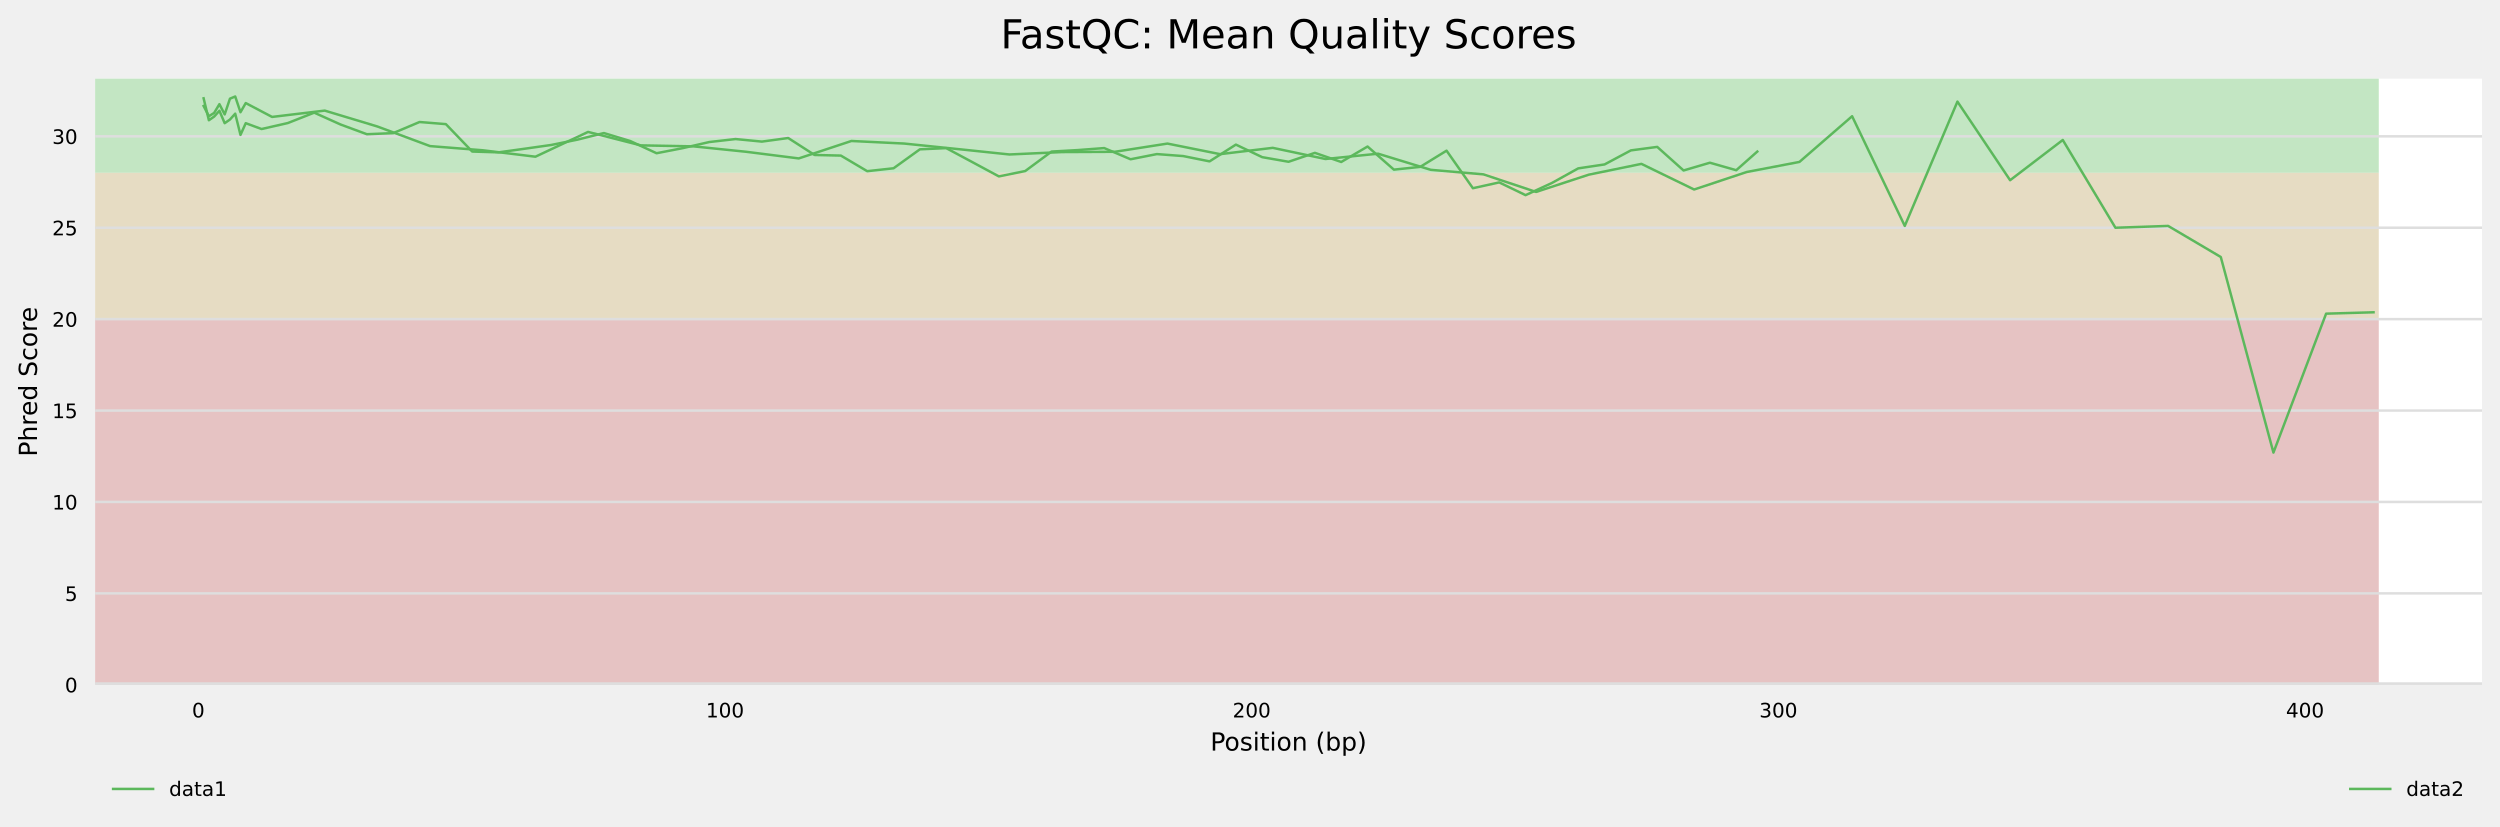
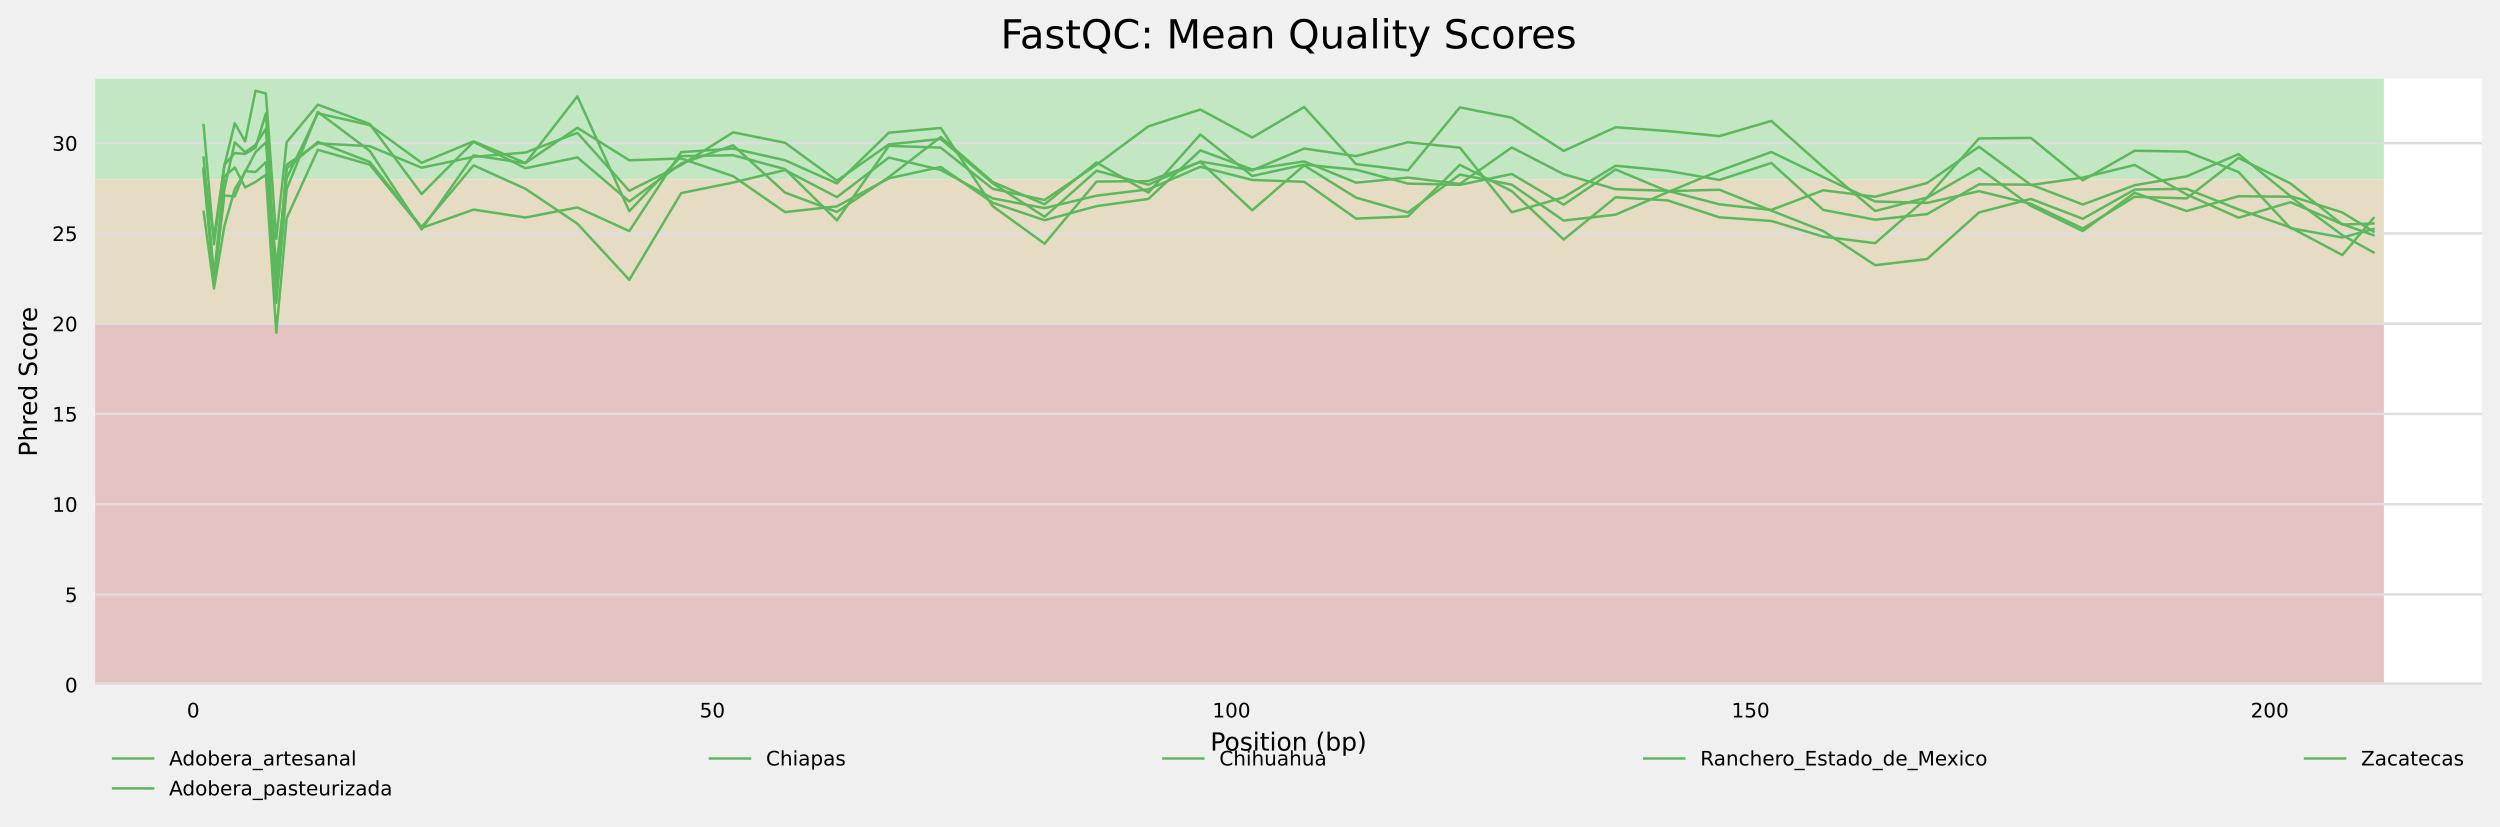
<svg xmlns="http://www.w3.org/2000/svg" xmlns:xlink="http://www.w3.org/1999/xlink" width="1000.318pt" height="330.542pt" viewBox="0 0 1000.318 330.542" version="1.1">
  <defs>
    <style type="text/css">*{stroke-linejoin: round; stroke-linecap: butt}</style>
  </defs>
  <g id="figure_1">
    <g id="axes_1">
      <g id="patch_1">
        <path d="M 38.058 273.99  L 993.118 273.99  L 993.118 31.483  L 38.058 31.483  z " style="fill: #ffffff" />
      </g>
      <g id="patch_2">
-         <path d="M 38.058 69.182  L 951.814 69.182  L 951.814 -457.467  L 38.058 -457.467  z " clip-path="url(#p96eb9f7298)" style="fill: #c3e6c3" />
+         <path d="M 38.058 71.72  L 953.861 71.72  L 953.861 -448.403  L 38.058 -448.403  z " clip-path="url(#pf3076f685b)" style="fill: #c3e6c3" />
      </g>
      <g id="patch_3">
-         <path d="M 38.058 127.699  L 951.814 127.699  L 951.814 69.182  L 38.058 69.182  z " clip-path="url(#p96eb9f7298)" style="fill: #e6dcc3" />
+         <path d="M 38.058 129.512  L 953.861 129.512  L 953.861 71.72  L 38.058 71.72  z " clip-path="url(#pf3076f685b)" style="fill: #e6dcc3" />
      </g>
      <g id="patch_4">
-         <path d="M 38.058 273.99  L 951.814 273.99  L 951.814 127.699  L 38.058 127.699  z " clip-path="url(#p96eb9f7298)" style="fill: #e6c3c3" />
+         <path d="M 38.058 273.99  L 953.861 273.99  L 953.861 129.512  L 38.058 129.512  z " clip-path="url(#pf3076f685b)" style="fill: #e6c3c3" />
      </g>
      <g id="matplotlib.axis_1">
        <g id="xtick_1">
          <g id="text_1">
-             <g transform="translate(76.81757 287.0688)scale(0.08 -0.08)">
+             <g transform="translate(74.7707 287.0688)scale(0.08 -0.08)">
              <defs>
                <path id="DejaVuSans-30" d="M 2034 4250  Q 1547 4250 1301 3770  Q 1056 3291 1056 2328  Q 1056 1369 1301 889  Q 1547 409 2034 409  Q 2525 409 2770 889  Q 3016 1369 3016 2328  Q 3016 3291 2770 3770  Q 2525 4250 2034 4250  z M 2034 4750  Q 2819 4750 3233 4129  Q 3647 3509 3647 2328  Q 3647 1150 3233 529  Q 2819 -91 2034 -91  Q 1250 -91 836 529  Q 422 1150 422 2328  Q 422 3509 836 4129  Q 1250 4750 2034 4750  z " transform="scale(0.015625)" />
              </defs>
              <use xlink:href="#DejaVuSans-30" />
            </g>
          </g>
        </g>
        <g id="xtick_2">
          <g id="text_2">
-             <g transform="translate(282.4646 287.0688)scale(0.08 -0.08)">
+             <g transform="translate(279.9378 287.0688)scale(0.08 -0.08)">
+               <defs>
+                 <path id="DejaVuSans-35" d="M 691 4666  L 3169 4666  L 3169 4134  L 1269 4134  L 1269 2991  Q 1406 3038 1543 3061  Q 1681 3084 1819 3084  Q 2600 3084 3056 2656  Q 3513 2228 3513 1497  Q 3513 744 3044 326  Q 2575 -91 1722 -91  Q 1428 -91 1123 -41  Q 819 9 494 109  L 494 744  Q 775 591 1075 516  Q 1375 441 1709 441  Q 2250 441 2565 725  Q 2881 1009 2881 1497  Q 2881 1984 2565 2268  Q 2250 2553 1709 2553  Q 1456 2553 1204 2497  Q 953 2441 691 2322  L 691 4666  z " transform="scale(0.015625)" />
+               </defs>
+               <use xlink:href="#DejaVuSans-35" />
+               <use xlink:href="#DejaVuSans-30" x="63.623" />
+             </g>
+           </g>
+         </g>
+         <g id="xtick_3">
+           <g id="text_3">
+             <g transform="translate(485.1048 287.0688)scale(0.08 -0.08)">
              <defs>
                <path id="DejaVuSans-31" d="M 794 531  L 1825 531  L 1825 4091  L 703 3866  L 703 4441  L 1819 4666  L 2450 4666  L 2450 531  L 3481 531  L 3481 0  L 794 0  L 794 531  z " transform="scale(0.015625)" />
              </defs>
              <use xlink:href="#DejaVuSans-31" />
              <use xlink:href="#DejaVuSans-30" x="63.623" />
              <use xlink:href="#DejaVuSans-30" x="127.246" />
            </g>
          </g>
        </g>
-         <g id="xtick_3">
-           <g id="text_3">
-             <g transform="translate(493.2015 287.0688)scale(0.08 -0.08)">
+         <g id="xtick_4">
+           <g id="text_4">
+             <g transform="translate(692.8168 287.0688)scale(0.08 -0.08)">
+               <use xlink:href="#DejaVuSans-31" />
+               <use xlink:href="#DejaVuSans-35" x="63.623" />
+               <use xlink:href="#DejaVuSans-30" x="127.246" />
+             </g>
+           </g>
+         </g>
+         <g id="xtick_5">
+           <g id="text_5">
+             <g transform="translate(900.5289 287.0688)scale(0.08 -0.08)">
              <defs>
                <path id="DejaVuSans-32" d="M 1228 531  L 3431 531  L 3431 0  L 469 0  L 469 531  Q 828 903 1448 1529  Q 2069 2156 2228 2338  Q 2531 2678 2651 2914  Q 2772 3150 2772 3378  Q 2772 3750 2511 3984  Q 2250 4219 1831 4219  Q 1534 4219 1204 4116  Q 875 4013 500 3803  L 500 4441  Q 881 4594 1212 4672  Q 1544 4750 1819 4750  Q 2544 4750 2975 4387  Q 3406 4025 3406 3419  Q 3406 3131 3298 2873  Q 3191 2616 2906 2266  Q 2828 2175 2409 1742  Q 1991 1309 1228 531  z " transform="scale(0.015625)" />
              </defs>
              <use xlink:href="#DejaVuSans-32" />
-               <use xlink:href="#DejaVuSans-30" x="63.623" />
-               <use xlink:href="#DejaVuSans-30" x="127.246" />
-             </g>
-           </g>
-         </g>
-         <g id="xtick_4">
-           <g id="text_4">
-             <g transform="translate(703.9385 287.0688)scale(0.08 -0.08)">
-               <defs>
-                 <path id="DejaVuSans-33" d="M 2597 2516  Q 3050 2419 3304 2112  Q 3559 1806 3559 1356  Q 3559 666 3084 287  Q 2609 -91 1734 -91  Q 1441 -91 1130 -33  Q 819 25 488 141  L 488 750  Q 750 597 1062 519  Q 1375 441 1716 441  Q 2309 441 2620 675  Q 2931 909 2931 1356  Q 2931 1769 2642 2001  Q 2353 2234 1838 2234  L 1294 2234  L 1294 2753  L 1863 2753  Q 2328 2753 2575 2939  Q 2822 3125 2822 3475  Q 2822 3834 2567 4026  Q 2313 4219 1838 4219  Q 1578 4219 1281 4162  Q 984 4106 628 3988  L 628 4550  Q 988 4650 1302 4700  Q 1616 4750 1894 4750  Q 2613 4750 3031 4423  Q 3450 4097 3450 3541  Q 3450 3153 3228 2886  Q 3006 2619 2597 2516  z " transform="scale(0.015625)" />
-               </defs>
-               <use xlink:href="#DejaVuSans-33" />
-               <use xlink:href="#DejaVuSans-30" x="63.623" />
-               <use xlink:href="#DejaVuSans-30" x="127.246" />
-             </g>
-           </g>
-         </g>
-         <g id="xtick_5">
-           <g id="text_5">
-             <g transform="translate(914.6755 287.0688)scale(0.08 -0.08)">
-               <defs>
-                 <path id="DejaVuSans-34" d="M 2419 4116  L 825 1625  L 2419 1625  L 2419 4116  z M 2253 4666  L 3047 4666  L 3047 1625  L 3713 1625  L 3713 1100  L 3047 1100  L 3047 0  L 2419 0  L 2419 1100  L 313 1100  L 313 1709  L 2253 4666  z " transform="scale(0.015625)" />
-               </defs>
-               <use xlink:href="#DejaVuSans-34" />
              <use xlink:href="#DejaVuSans-30" x="63.623" />
              <use xlink:href="#DejaVuSans-30" x="127.246" />
            </g>
          </g>
        </g>
        <g id="text_6">
          <g transform="translate(484.285 300.331)scale(0.1 -0.1)">
            <defs>
              <path id="DejaVuSans-50" d="M 1259 4147  L 1259 2394  L 2053 2394  Q 2494 2394 2734 2622  Q 2975 2850 2975 3272  Q 2975 3691 2734 3919  Q 2494 4147 2053 4147  L 1259 4147  z M 628 4666  L 2053 4666  Q 2838 4666 3239 4311  Q 3641 3956 3641 3272  Q 3641 2581 3239 2228  Q 2838 1875 2053 1875  L 1259 1875  L 1259 0  L 628 0  L 628 4666  z " transform="scale(0.015625)" />
              <path id="DejaVuSans-6f" d="M 1959 3097  Q 1497 3097 1228 2736  Q 959 2375 959 1747  Q 959 1119 1226 758  Q 1494 397 1959 397  Q 2419 397 2687 759  Q 2956 1122 2956 1747  Q 2956 2369 2687 2733  Q 2419 3097 1959 3097  z M 1959 3584  Q 2709 3584 3137 3096  Q 3566 2609 3566 1747  Q 3566 888 3137 398  Q 2709 -91 1959 -91  Q 1206 -91 779 398  Q 353 888 353 1747  Q 353 2609 779 3096  Q 1206 3584 1959 3584  z " transform="scale(0.015625)" />
              <path id="DejaVuSans-73" d="M 2834 3397  L 2834 2853  Q 2591 2978 2328 3040  Q 2066 3103 1784 3103  Q 1356 3103 1142 2972  Q 928 2841 928 2578  Q 928 2378 1081 2264  Q 1234 2150 1697 2047  L 1894 2003  Q 2506 1872 2764 1633  Q 3022 1394 3022 966  Q 3022 478 2636 193  Q 2250 -91 1575 -91  Q 1294 -91 989 -36  Q 684 19 347 128  L 347 722  Q 666 556 975 473  Q 1284 391 1588 391  Q 1994 391 2212 530  Q 2431 669 2431 922  Q 2431 1156 2273 1281  Q 2116 1406 1581 1522  L 1381 1569  Q 847 1681 609 1914  Q 372 2147 372 2553  Q 372 3047 722 3315  Q 1072 3584 1716 3584  Q 2034 3584 2315 3537  Q 2597 3491 2834 3397  z " transform="scale(0.015625)" />
              <path id="DejaVuSans-69" d="M 603 3500  L 1178 3500  L 1178 0  L 603 0  L 603 3500  z M 603 4863  L 1178 4863  L 1178 4134  L 603 4134  L 603 4863  z " transform="scale(0.015625)" />
              <path id="DejaVuSans-74" d="M 1172 4494  L 1172 3500  L 2356 3500  L 2356 3053  L 1172 3053  L 1172 1153  Q 1172 725 1289 603  Q 1406 481 1766 481  L 2356 481  L 2356 0  L 1766 0  Q 1100 0 847 248  Q 594 497 594 1153  L 594 3053  L 172 3053  L 172 3500  L 594 3500  L 594 4494  L 1172 4494  z " transform="scale(0.015625)" />
              <path id="DejaVuSans-6e" d="M 3513 2113  L 3513 0  L 2938 0  L 2938 2094  Q 2938 2591 2744 2837  Q 2550 3084 2163 3084  Q 1697 3084 1428 2787  Q 1159 2491 1159 1978  L 1159 0  L 581 0  L 581 3500  L 1159 3500  L 1159 2956  Q 1366 3272 1645 3428  Q 1925 3584 2291 3584  Q 2894 3584 3203 3211  Q 3513 2838 3513 2113  z " transform="scale(0.015625)" />
              <path id="DejaVuSans-20" transform="scale(0.015625)" />
              <path id="DejaVuSans-28" d="M 1984 4856  Q 1566 4138 1362 3434  Q 1159 2731 1159 2009  Q 1159 1288 1364 580  Q 1569 -128 1984 -844  L 1484 -844  Q 1016 -109 783 600  Q 550 1309 550 2009  Q 550 2706 781 3412  Q 1013 4119 1484 4856  L 1984 4856  z " transform="scale(0.015625)" />
              <path id="DejaVuSans-62" d="M 3116 1747  Q 3116 2381 2855 2742  Q 2594 3103 2138 3103  Q 1681 3103 1420 2742  Q 1159 2381 1159 1747  Q 1159 1113 1420 752  Q 1681 391 2138 391  Q 2594 391 2855 752  Q 3116 1113 3116 1747  z M 1159 2969  Q 1341 3281 1617 3432  Q 1894 3584 2278 3584  Q 2916 3584 3314 3078  Q 3713 2572 3713 1747  Q 3713 922 3314 415  Q 2916 -91 2278 -91  Q 1894 -91 1617 61  Q 1341 213 1159 525  L 1159 0  L 581 0  L 581 4863  L 1159 4863  L 1159 2969  z " transform="scale(0.015625)" />
              <path id="DejaVuSans-70" d="M 1159 525  L 1159 -1331  L 581 -1331  L 581 3500  L 1159 3500  L 1159 2969  Q 1341 3281 1617 3432  Q 1894 3584 2278 3584  Q 2916 3584 3314 3078  Q 3713 2572 3713 1747  Q 3713 922 3314 415  Q 2916 -91 2278 -91  Q 1894 -91 1617 61  Q 1341 213 1159 525  z M 3116 1747  Q 3116 2381 2855 2742  Q 2594 3103 2138 3103  Q 1681 3103 1420 2742  Q 1159 2381 1159 1747  Q 1159 1113 1420 752  Q 1681 391 2138 391  Q 2594 391 2855 752  Q 3116 1113 3116 1747  z " transform="scale(0.015625)" />
              <path id="DejaVuSans-29" d="M 513 4856  L 1013 4856  Q 1481 4119 1714 3412  Q 1947 2706 1947 2009  Q 1947 1309 1714 600  Q 1481 -109 1013 -844  L 513 -844  Q 928 -128 1133 580  Q 1338 1288 1338 2009  Q 1338 2731 1133 3434  Q 928 4138 513 4856  z " transform="scale(0.015625)" />
            </defs>
            <use xlink:href="#DejaVuSans-50" />
            <use xlink:href="#DejaVuSans-6f" x="56.678" />
            <use xlink:href="#DejaVuSans-73" x="117.859" />
            <use xlink:href="#DejaVuSans-69" x="169.959" />
            <use xlink:href="#DejaVuSans-74" x="197.742" />
            <use xlink:href="#DejaVuSans-69" x="236.951" />
            <use xlink:href="#DejaVuSans-6f" x="264.734" />
            <use xlink:href="#DejaVuSans-6e" x="325.916" />
            <use xlink:href="#DejaVuSans-20" x="389.295" />
            <use xlink:href="#DejaVuSans-28" x="421.082" />
            <use xlink:href="#DejaVuSans-62" x="460.096" />
            <use xlink:href="#DejaVuSans-70" x="523.572" />
            <use xlink:href="#DejaVuSans-29" x="587.049" />
          </g>
        </g>
      </g>
      <g id="matplotlib.axis_2">
        <g id="ytick_1">
          <g id="line2d_1">
-             <path d="M 38.058 273.99  L 993.118 273.99  " clip-path="url(#p96eb9f7298)" style="fill: none; stroke: #dedede; stroke-linecap: square" />
+             <path d="M 38.058 273.99  L 993.118 273.99  " clip-path="url(#pf3076f685b)" style="fill: none; stroke: #dedede; stroke-linecap: square" />
          </g>
          <g id="text_7">
            <g transform="translate(25.96813 277.0294)scale(0.08 -0.08)">
              <use xlink:href="#DejaVuSans-30" />
            </g>
          </g>
        </g>
        <g id="ytick_2">
          <g id="line2d_2">
-             <path d="M 38.058 237.417  L 993.118 237.417  " clip-path="url(#p96eb9f7298)" style="fill: none; stroke: #dedede; stroke-linecap: square" />
+             <path d="M 38.058 237.87  L 993.118 237.87  " clip-path="url(#pf3076f685b)" style="fill: none; stroke: #dedede; stroke-linecap: square" />
          </g>
          <g id="text_8">
-             <g transform="translate(25.96813 240.4566)scale(0.08 -0.08)">
-               <defs>
-                 <path id="DejaVuSans-35" d="M 691 4666  L 3169 4666  L 3169 4134  L 1269 4134  L 1269 2991  Q 1406 3038 1543 3061  Q 1681 3084 1819 3084  Q 2600 3084 3056 2656  Q 3513 2228 3513 1497  Q 3513 744 3044 326  Q 2575 -91 1722 -91  Q 1428 -91 1123 -41  Q 819 9 494 109  L 494 744  Q 775 591 1075 516  Q 1375 441 1709 441  Q 2250 441 2565 725  Q 2881 1009 2881 1497  Q 2881 1984 2565 2268  Q 2250 2553 1709 2553  Q 1456 2553 1204 2497  Q 953 2441 691 2322  L 691 4666  z " transform="scale(0.015625)" />
-               </defs>
+             <g transform="translate(25.96813 240.9098)scale(0.08 -0.08)">
              <use xlink:href="#DejaVuSans-35" />
            </g>
          </g>
        </g>
        <g id="ytick_3">
          <g id="line2d_3">
-             <path d="M 38.058 200.844  L 993.118 200.844  " clip-path="url(#p96eb9f7298)" style="fill: none; stroke: #dedede; stroke-linecap: square" />
+             <path d="M 38.058 201.751  L 993.118 201.751  " clip-path="url(#pf3076f685b)" style="fill: none; stroke: #dedede; stroke-linecap: square" />
          </g>
          <g id="text_9">
-             <g transform="translate(20.87813 203.8838)scale(0.08 -0.08)">
+             <g transform="translate(20.87813 204.7902)scale(0.08 -0.08)">
              <use xlink:href="#DejaVuSans-31" />
              <use xlink:href="#DejaVuSans-30" x="63.623" />
            </g>
          </g>
        </g>
        <g id="ytick_4">
          <g id="line2d_4">
-             <path d="M 38.058 164.272  L 993.118 164.272  " clip-path="url(#p96eb9f7298)" style="fill: none; stroke: #dedede; stroke-linecap: square" />
+             <path d="M 38.058 165.631  L 993.118 165.631  " clip-path="url(#pf3076f685b)" style="fill: none; stroke: #dedede; stroke-linecap: square" />
          </g>
          <g id="text_10">
-             <g transform="translate(20.87813 167.3109)scale(0.08 -0.08)">
+             <g transform="translate(20.87813 168.6705)scale(0.08 -0.08)">
              <use xlink:href="#DejaVuSans-31" />
              <use xlink:href="#DejaVuSans-35" x="63.623" />
            </g>
          </g>
        </g>
        <g id="ytick_5">
          <g id="line2d_5">
-             <path d="M 38.058 127.699  L 993.118 127.699  " clip-path="url(#p96eb9f7298)" style="fill: none; stroke: #dedede; stroke-linecap: square" />
+             <path d="M 38.058 129.512  L 993.118 129.512  " clip-path="url(#pf3076f685b)" style="fill: none; stroke: #dedede; stroke-linecap: square" />
          </g>
          <g id="text_11">
-             <g transform="translate(20.87813 130.7381)scale(0.08 -0.08)">
+             <g transform="translate(20.87813 132.5509)scale(0.08 -0.08)">
              <use xlink:href="#DejaVuSans-32" />
              <use xlink:href="#DejaVuSans-30" x="63.623" />
            </g>
          </g>
        </g>
        <g id="ytick_6">
          <g id="line2d_6">
-             <path d="M 38.058 91.126  L 993.118 91.126  " clip-path="url(#p96eb9f7298)" style="fill: none; stroke: #dedede; stroke-linecap: square" />
+             <path d="M 38.058 93.392  L 993.118 93.392  " clip-path="url(#pf3076f685b)" style="fill: none; stroke: #dedede; stroke-linecap: square" />
          </g>
          <g id="text_12">
-             <g transform="translate(20.87813 94.16523)scale(0.08 -0.08)">
+             <g transform="translate(20.87813 96.43128)scale(0.08 -0.08)">
              <use xlink:href="#DejaVuSans-32" />
              <use xlink:href="#DejaVuSans-35" x="63.623" />
            </g>
          </g>
        </g>
        <g id="ytick_7">
          <g id="line2d_7">
-             <path d="M 38.058 54.553  L 993.118 54.553  " clip-path="url(#p96eb9f7298)" style="fill: none; stroke: #dedede; stroke-linecap: square" />
+             <path d="M 38.058 57.272  L 993.118 57.272  " clip-path="url(#pf3076f685b)" style="fill: none; stroke: #dedede; stroke-linecap: square" />
          </g>
          <g id="text_13">
-             <g transform="translate(20.87813 57.59238)scale(0.08 -0.08)">
+             <g transform="translate(20.87813 60.31165)scale(0.08 -0.08)">
+               <defs>
+                 <path id="DejaVuSans-33" d="M 2597 2516  Q 3050 2419 3304 2112  Q 3559 1806 3559 1356  Q 3559 666 3084 287  Q 2609 -91 1734 -91  Q 1441 -91 1130 -33  Q 819 25 488 141  L 488 750  Q 750 597 1062 519  Q 1375 441 1716 441  Q 2309 441 2620 675  Q 2931 909 2931 1356  Q 2931 1769 2642 2001  Q 2353 2234 1838 2234  L 1294 2234  L 1294 2753  L 1863 2753  Q 2328 2753 2575 2939  Q 2822 3125 2822 3475  Q 2822 3834 2567 4026  Q 2313 4219 1838 4219  Q 1578 4219 1281 4162  Q 984 4106 628 3988  L 628 4550  Q 988 4650 1302 4700  Q 1616 4750 1894 4750  Q 2613 4750 3031 4423  Q 3450 4097 3450 3541  Q 3450 3153 3228 2886  Q 3006 2619 2597 2516  z " transform="scale(0.015625)" />
+               </defs>
              <use xlink:href="#DejaVuSans-33" />
              <use xlink:href="#DejaVuSans-30" x="63.623" />
            </g>
          </g>
        </g>
        <g id="text_14">
          <g transform="translate(14.79844 182.7052)rotate(-90)scale(0.1 -0.1)">
            <defs>
              <path id="DejaVuSans-68" d="M 3513 2113  L 3513 0  L 2938 0  L 2938 2094  Q 2938 2591 2744 2837  Q 2550 3084 2163 3084  Q 1697 3084 1428 2787  Q 1159 2491 1159 1978  L 1159 0  L 581 0  L 581 4863  L 1159 4863  L 1159 2956  Q 1366 3272 1645 3428  Q 1925 3584 2291 3584  Q 2894 3584 3203 3211  Q 3513 2838 3513 2113  z " transform="scale(0.015625)" />
              <path id="DejaVuSans-72" d="M 2631 2963  Q 2534 3019 2420 3045  Q 2306 3072 2169 3072  Q 1681 3072 1420 2755  Q 1159 2438 1159 1844  L 1159 0  L 581 0  L 581 3500  L 1159 3500  L 1159 2956  Q 1341 3275 1631 3429  Q 1922 3584 2338 3584  Q 2397 3584 2469 3576  Q 2541 3569 2628 3553  L 2631 2963  z " transform="scale(0.015625)" />
              <path id="DejaVuSans-65" d="M 3597 1894  L 3597 1613  L 953 1613  Q 991 1019 1311 708  Q 1631 397 2203 397  Q 2534 397 2845 478  Q 3156 559 3463 722  L 3463 178  Q 3153 47 2828 -22  Q 2503 -91 2169 -91  Q 1331 -91 842 396  Q 353 884 353 1716  Q 353 2575 817 3079  Q 1281 3584 2069 3584  Q 2775 3584 3186 3129  Q 3597 2675 3597 1894  z M 3022 2063  Q 3016 2534 2758 2815  Q 2500 3097 2075 3097  Q 1594 3097 1305 2825  Q 1016 2553 972 2059  L 3022 2063  z " transform="scale(0.015625)" />
              <path id="DejaVuSans-64" d="M 2906 2969  L 2906 4863  L 3481 4863  L 3481 0  L 2906 0  L 2906 525  Q 2725 213 2448 61  Q 2172 -91 1784 -91  Q 1150 -91 751 415  Q 353 922 353 1747  Q 353 2572 751 3078  Q 1150 3584 1784 3584  Q 2172 3584 2448 3432  Q 2725 3281 2906 2969  z M 947 1747  Q 947 1113 1208 752  Q 1469 391 1925 391  Q 2381 391 2643 752  Q 2906 1113 2906 1747  Q 2906 2381 2643 2742  Q 2381 3103 1925 3103  Q 1469 3103 1208 2742  Q 947 2381 947 1747  z " transform="scale(0.015625)" />
              <path id="DejaVuSans-53" d="M 3425 4513  L 3425 3897  Q 3066 4069 2747 4153  Q 2428 4238 2131 4238  Q 1616 4238 1336 4038  Q 1056 3838 1056 3469  Q 1056 3159 1242 3001  Q 1428 2844 1947 2747  L 2328 2669  Q 3034 2534 3370 2195  Q 3706 1856 3706 1288  Q 3706 609 3251 259  Q 2797 -91 1919 -91  Q 1588 -91 1214 -16  Q 841 59 441 206  L 441 856  Q 825 641 1194 531  Q 1563 422 1919 422  Q 2459 422 2753 634  Q 3047 847 3047 1241  Q 3047 1584 2836 1778  Q 2625 1972 2144 2069  L 1759 2144  Q 1053 2284 737 2584  Q 422 2884 422 3419  Q 422 4038 858 4394  Q 1294 4750 2059 4750  Q 2388 4750 2728 4690  Q 3069 4631 3425 4513  z " transform="scale(0.015625)" />
              <path id="DejaVuSans-63" d="M 3122 3366  L 3122 2828  Q 2878 2963 2633 3030  Q 2388 3097 2138 3097  Q 1578 3097 1268 2742  Q 959 2388 959 1747  Q 959 1106 1268 751  Q 1578 397 2138 397  Q 2388 397 2633 464  Q 2878 531 3122 666  L 3122 134  Q 2881 22 2623 -34  Q 2366 -91 2075 -91  Q 1284 -91 818 406  Q 353 903 353 1747  Q 353 2603 823 3093  Q 1294 3584 2113 3584  Q 2378 3584 2631 3529  Q 2884 3475 3122 3366  z " transform="scale(0.015625)" />
            </defs>
            <use xlink:href="#DejaVuSans-50" />
            <use xlink:href="#DejaVuSans-68" x="60.303" />
            <use xlink:href="#DejaVuSans-72" x="123.682" />
            <use xlink:href="#DejaVuSans-65" x="162.545" />
            <use xlink:href="#DejaVuSans-64" x="224.068" />
            <use xlink:href="#DejaVuSans-20" x="287.545" />
            <use xlink:href="#DejaVuSans-53" x="319.332" />
            <use xlink:href="#DejaVuSans-63" x="382.809" />
            <use xlink:href="#DejaVuSans-6f" x="437.789" />
            <use xlink:href="#DejaVuSans-72" x="498.971" />
            <use xlink:href="#DejaVuSans-65" x="537.834" />
          </g>
        </g>
      </g>
      <g id="line2d_8">
-         <path d="M 81.47 39.339  L 83.577 48.116  L 85.685 46.653  L 87.792 44.313  L 89.899 49.287  L 92.007 47.824  L 94.114 45.483  L 96.222 53.968  L 98.329 49.287  L 104.651 51.627  L 115.188 49.228  L 125.725 45.073  L 136.262 49.813  L 146.798 53.705  L 157.335 53.266  L 167.872 48.818  L 178.409 49.667  L 188.946 60.639  L 199.483 60.961  L 210.02 59.498  L 220.556 58.005  L 231.093 55.87  L 241.63 53.236  L 252.167 56.426  L 262.704 61.312  L 273.241 59.264  L 283.777 56.835  L 294.314 55.636  L 304.851 56.66  L 315.388 55.226  L 325.925 62.009  L 336.462 62.256  L 346.999 68.495  L 357.535 67.331  L 368.072 59.748  L 378.609 59.27  L 389.146 64.913  L 399.683 70.585  L 410.22 68.436  L 420.756 60.644  L 431.293 60.046  L 441.83 59.248  L 452.367 63.727  L 462.904 61.654  L 473.441 62.447  L 483.978 64.571  L 494.514 57.86  L 505.051 62.885  L 515.588 64.73  L 526.125 61.16  L 536.662 64.814  L 547.199 58.626  L 557.736 67.877  L 568.272 66.77  L 578.809 60.286  L 589.346 75.311  L 599.883 72.988  L 610.42 78.082  L 620.957 73.218  L 631.493 67.37  L 642.03 65.794  L 652.567 60.174  L 663.104 58.779  L 673.641 68.207  L 684.178 65.108  L 694.715 68.105  L 703.144 60.648  " clip-path="url(#p96eb9f7298)" style="fill: none; stroke: #5cb85c; stroke-linecap: square" />
+         <path d="M 81.47 68.831  L 85.624 113.98  L 89.778 75.693  L 93.933 56.911  L 98.087 60.884  L 102.241 57.995  L 106.395 51.493  L 110.55 115.425  L 114.704 67.386  L 127.167 56.767  L 147.938 64.785  L 168.709 90.864  L 189.48 66.158  L 210.251 75.549  L 231.023 89.491  L 251.794 111.957  L 272.565 77.283  L 293.336 73.02  L 314.107 68.036  L 334.879 78.872  L 355.65 63.051  L 376.421 67.964  L 397.192 79.377  L 417.963 83.278  L 438.735 78.294  L 459.506 75.766  L 480.277 66.736  L 501.048 72.009  L 521.819 72.731  L 542.591 87.468  L 563.362 86.601  L 584.133 65.941  L 604.904 76.488  L 625.676 95.848  L 646.447 78.944  L 667.218 80.172  L 687.989 86.963  L 708.76 88.407  L 729.532 94.692  L 750.303 97.293  L 771.074 79.161  L 791.845 67.241  L 812.616 82.412  L 833.388 92.453  L 854.159 77.138  L 874.93 84.434  L 895.701 78.511  L 916.472 78.727  L 937.244 94.114  L 949.706 100.977  " clip-path="url(#pf3076f685b)" style="fill: none; stroke: #5cb85c; stroke-linecap: square" />
      </g>
      <g id="line2d_9">
-         <path d="M 81.47 42.411  L 83.577 46.507  L 85.685 45.19  L 87.792 41.679  L 89.899 45.776  L 92.007 39.485  L 94.114 38.607  L 96.222 44.898  L 98.329 41.24  L 108.866 46.785  L 129.939 44.254  L 151.013 50.618  L 172.087 58.459  L 193.161 60.127  L 214.234 62.701  L 235.308 52.783  L 256.382 58.166  L 277.455 58.561  L 298.529 60.727  L 319.603 63.389  L 340.676 56.411  L 361.75 57.435  L 382.824 59.6  L 403.898 61.809  L 424.971 60.844  L 446.045 60.741  L 467.119 57.45  L 488.192 61.679  L 509.266 59.157  L 530.34 63.622  L 551.413 61.498  L 572.487 67.952  L 593.561 69.766  L 614.635 76.798  L 635.708 69.892  L 656.782 65.567  L 677.856 75.826  L 698.929 68.82  L 720.003 64.793  L 741.077 46.507  L 762.15 90.394  L 783.224 40.655  L 804.298 72.108  L 825.371 56.016  L 846.445 91.126  L 867.519 90.394  L 888.593 102.829  L 909.666 181.095  L 930.74 125.504  L 949.706 124.956  " clip-path="url(#p96eb9f7298)" style="fill: none; stroke: #5cb85c; stroke-linecap: square" />
+         <path d="M 81.47 67.747  L 85.624 112.174  L 89.778 78.222  L 93.933 78.583  L 98.087 68.469  L 102.241 68.831  L 106.395 64.857  L 110.55 121.204  L 114.704 75.693  L 127.167 44.775  L 147.938 60.379  L 168.709 91.803  L 189.48 62.185  L 210.251 65.291  L 231.023 38.562  L 251.794 84.506  L 272.565 62.474  L 293.336 62.112  L 314.107 67.675  L 334.879 88.191  L 355.65 58.356  L 376.421 59.078  L 397.192 75.549  L 417.963 80.028  L 438.735 65.941  L 459.506 50.554  L 480.277 43.836  L 501.048 55.033  L 521.819 42.824  L 542.591 65.652  L 563.362 68.18  L 584.133 42.969  L 604.904 47.087  L 625.676 60.379  L 646.447 50.915  L 667.218 52.432  L 687.989 54.455  L 708.76 48.387  L 729.532 66.88  L 750.303 84.434  L 771.074 79.016  L 791.845 55.394  L 812.616 55.177  L 833.388 72.154  L 854.159 60.306  L 874.93 60.668  L 895.701 68.831  L 916.472 91.297  L 937.244 95.053  L 949.706 91.586  " clip-path="url(#pf3076f685b)" style="fill: none; stroke: #5cb85c; stroke-linecap: square" />
      </g>
      <g id="line2d_10">
-         <path d="M 38.058 273.99  L 993.118 273.99  " clip-path="url(#p96eb9f7298)" style="fill: none; stroke: #dedede; stroke-width: 2; stroke-linecap: square" />
+         <path d="M 81.47 84.723  L 85.624 115.425  L 89.778 90.502  L 93.933 75.693  L 98.087 68.831  L 102.241 60.884  L 106.395 56.911  L 110.55 106.756  L 114.704 71.359  L 127.167 45.353  L 147.938 50.048  L 168.709 65.146  L 189.48 56.55  L 210.251 65.219  L 231.023 51.132  L 251.794 64.135  L 272.565 63.413  L 293.336 70.492  L 314.107 84.868  L 334.879 82.556  L 355.65 71.359  L 376.421 66.808  L 397.192 81.111  L 417.963 88.118  L 438.735 82.484  L 459.506 79.594  L 480.277 60.162  L 501.048 67.819  L 521.819 64.568  L 542.591 73.093  L 563.362 71.07  L 584.133 73.598  L 604.904 59.006  L 625.676 69.697  L 646.447 75.693  L 667.218 76.343  L 687.989 81.761  L 708.76 84.001  L 729.532 76.127  L 750.303 78.727  L 771.074 73.237  L 791.845 58.717  L 812.616 74.032  L 833.388 71.07  L 854.159 66.013  L 874.93 77.788  L 895.701 87.107  L 916.472 80.895  L 937.244 89.708  L 949.706 94.114  " clip-path="url(#pf3076f685b)" style="fill: none; stroke: #5cb85c; stroke-linecap: square" />
+       </g>
+       <g id="line2d_11">
+         <path d="M 81.47 50.048  L 85.624 97.726  L 89.778 65.941  L 93.933 61.245  L 98.087 61.607  L 102.241 59.078  L 106.395 45.353  L 110.55 115.425  L 114.704 65.941  L 127.167 57.345  L 147.938 58.5  L 168.709 67.097  L 189.48 62.762  L 210.251 61.029  L 231.023 53.155  L 251.794 76.343  L 272.565 66.013  L 293.336 52.938  L 314.107 57.128  L 334.879 72.298  L 355.65 57.778  L 376.421 55.611  L 397.192 73.309  L 417.963 86.746  L 438.735 68.325  L 459.506 73.887  L 480.277 64.641  L 501.048 68.18  L 521.819 59.439  L 542.591 62.474  L 563.362 56.911  L 584.133 59.078  L 604.904 84.94  L 625.676 78.944  L 646.447 66.302  L 667.218 68.325  L 687.989 72.009  L 708.76 65.219  L 729.532 84.001  L 750.303 87.902  L 771.074 85.662  L 791.845 73.743  L 812.616 73.887  L 833.388 81.834  L 854.159 74.104  L 874.93 70.564  L 895.701 61.679  L 916.472 78.438  L 937.244 85.012  L 949.706 92.67  " clip-path="url(#pf3076f685b)" style="fill: none; stroke: #5cb85c; stroke-linecap: square" />
+       </g>
+       <g id="line2d_12">
+         <path d="M 81.47 63.051  L 85.624 110.368  L 89.778 70.637  L 93.933 67.025  L 98.087 74.971  L 102.241 72.804  L 106.395 69.914  L 110.55 133.124  L 114.704 87.252  L 127.167 59.945  L 147.938 65.869  L 168.709 91.225  L 189.48 83.856  L 210.251 87.035  L 231.023 82.989  L 251.794 92.453  L 272.565 60.884  L 293.336 59.439  L 314.107 64.135  L 334.879 73.382  L 355.65 53.082  L 376.421 51.204  L 397.192 82.484  L 417.963 97.51  L 438.735 72.659  L 459.506 72.443  L 480.277 64.785  L 501.048 84.145  L 521.819 66.158  L 542.591 79.089  L 563.362 85.012  L 584.133 69.842  L 604.904 73.887  L 625.676 88.263  L 646.447 85.879  L 667.218 76.921  L 687.989 68.325  L 708.76 60.812  L 729.532 70.853  L 750.303 80.606  L 771.074 81.183  L 791.845 76.488  L 812.616 81.545  L 833.388 91.441  L 854.159 78.727  L 874.93 79.377  L 895.701 63.196  L 916.472 73.382  L 937.244 89.852  L 949.706 89.419  " clip-path="url(#pf3076f685b)" style="fill: none; stroke: #5cb85c; stroke-linecap: square" />
+       </g>
+       <g id="line2d_13">
+         <path d="M 81.47 67.386  L 85.624 94.837  L 89.778 66.302  L 93.933 49.326  L 98.087 56.55  L 102.241 36.323  L 106.395 37.406  L 110.55 95.559  L 114.704 56.911  L 127.167 41.885  L 147.938 49.615  L 168.709 77.644  L 189.48 56.767  L 210.251 67.314  L 231.023 62.979  L 251.794 80.606  L 272.565 65.435  L 293.336 58.139  L 314.107 77.066  L 334.879 84.795  L 355.65 70.853  L 376.421 54.816  L 397.192 72.804  L 417.963 81.761  L 438.735 65.002  L 459.506 77.066  L 480.277 53.805  L 501.048 70.42  L 521.819 65.869  L 542.591 67.891  L 563.362 73.454  L 584.133 73.96  L 604.904 69.625  L 625.676 81.906  L 646.447 67.819  L 667.218 76.488  L 687.989 75.91  L 708.76 84.29  L 729.532 92.453  L 750.303 106.106  L 771.074 103.65  L 791.845 85.012  L 812.616 79.594  L 833.388 87.541  L 854.159 75.838  L 874.93 75.549  L 895.701 83.784  L 916.472 91.008  L 937.244 102.061  L 949.706 87.252  " clip-path="url(#pf3076f685b)" style="fill: none; stroke: #5cb85c; stroke-linecap: square" />
+       </g>
+       <g id="line2d_14">
+         <path d="M 38.058 273.99  L 993.118 273.99  " clip-path="url(#pf3076f685b)" style="fill: none; stroke: #dedede; stroke-width: 2; stroke-linecap: square" />
      </g>
      <g id="text_15">
        <g transform="translate(400.3494 19.3575)scale(0.16 -0.16)">
          <defs>
            <path id="DejaVuSans-46" d="M 628 4666  L 3309 4666  L 3309 4134  L 1259 4134  L 1259 2759  L 3109 2759  L 3109 2228  L 1259 2228  L 1259 0  L 628 0  L 628 4666  z " transform="scale(0.015625)" />
            <path id="DejaVuSans-61" d="M 2194 1759  Q 1497 1759 1228 1600  Q 959 1441 959 1056  Q 959 750 1161 570  Q 1363 391 1709 391  Q 2188 391 2477 730  Q 2766 1069 2766 1631  L 2766 1759  L 2194 1759  z M 3341 1997  L 3341 0  L 2766 0  L 2766 531  Q 2569 213 2275 61  Q 1981 -91 1556 -91  Q 1019 -91 701 211  Q 384 513 384 1019  Q 384 1609 779 1909  Q 1175 2209 1959 2209  L 2766 2209  L 2766 2266  Q 2766 2663 2505 2880  Q 2244 3097 1772 3097  Q 1472 3097 1187 3025  Q 903 2953 641 2809  L 641 3341  Q 956 3463 1253 3523  Q 1550 3584 1831 3584  Q 2591 3584 2966 3190  Q 3341 2797 3341 1997  z " transform="scale(0.015625)" />
            <path id="DejaVuSans-51" d="M 2522 4238  Q 1834 4238 1429 3725  Q 1025 3213 1025 2328  Q 1025 1447 1429 934  Q 1834 422 2522 422  Q 3209 422 3611 934  Q 4013 1447 4013 2328  Q 4013 3213 3611 3725  Q 3209 4238 2522 4238  z M 3406 84  L 4238 -825  L 3475 -825  L 2784 -78  Q 2681 -84 2626 -87  Q 2572 -91 2522 -91  Q 1538 -91 948 567  Q 359 1225 359 2328  Q 359 3434 948 4092  Q 1538 4750 2522 4750  Q 3503 4750 4090 4092  Q 4678 3434 4678 2328  Q 4678 1516 4351 937  Q 4025 359 3406 84  z " transform="scale(0.015625)" />
            <path id="DejaVuSans-43" d="M 4122 4306  L 4122 3641  Q 3803 3938 3442 4084  Q 3081 4231 2675 4231  Q 1875 4231 1450 3742  Q 1025 3253 1025 2328  Q 1025 1406 1450 917  Q 1875 428 2675 428  Q 3081 428 3442 575  Q 3803 722 4122 1019  L 4122 359  Q 3791 134 3420 21  Q 3050 -91 2638 -91  Q 1578 -91 968 557  Q 359 1206 359 2328  Q 359 3453 968 4101  Q 1578 4750 2638 4750  Q 3056 4750 3426 4639  Q 3797 4528 4122 4306  z " transform="scale(0.015625)" />
            <path id="DejaVuSans-3a" d="M 750 794  L 1409 794  L 1409 0  L 750 0  L 750 794  z M 750 3309  L 1409 3309  L 1409 2516  L 750 2516  L 750 3309  z " transform="scale(0.015625)" />
            <path id="DejaVuSans-4d" d="M 628 4666  L 1569 4666  L 2759 1491  L 3956 4666  L 4897 4666  L 4897 0  L 4281 0  L 4281 4097  L 3078 897  L 2444 897  L 1241 4097  L 1241 0  L 628 0  L 628 4666  z " transform="scale(0.015625)" />
            <path id="DejaVuSans-75" d="M 544 1381  L 544 3500  L 1119 3500  L 1119 1403  Q 1119 906 1312 657  Q 1506 409 1894 409  Q 2359 409 2629 706  Q 2900 1003 2900 1516  L 2900 3500  L 3475 3500  L 3475 0  L 2900 0  L 2900 538  Q 2691 219 2414 64  Q 2138 -91 1772 -91  Q 1169 -91 856 284  Q 544 659 544 1381  z M 1991 3584  L 1991 3584  z " transform="scale(0.015625)" />
            <path id="DejaVuSans-6c" d="M 603 4863  L 1178 4863  L 1178 0  L 603 0  L 603 4863  z " transform="scale(0.015625)" />
            <path id="DejaVuSans-79" d="M 2059 -325  Q 1816 -950 1584 -1140  Q 1353 -1331 966 -1331  L 506 -1331  L 506 -850  L 844 -850  Q 1081 -850 1212 -737  Q 1344 -625 1503 -206  L 1606 56  L 191 3500  L 800 3500  L 1894 763  L 2988 3500  L 3597 3500  L 2059 -325  z " transform="scale(0.015625)" />
          </defs>
          <use xlink:href="#DejaVuSans-46" />
          <use xlink:href="#DejaVuSans-61" x="48.395" />
          <use xlink:href="#DejaVuSans-73" x="109.674" />
          <use xlink:href="#DejaVuSans-74" x="161.773" />
          <use xlink:href="#DejaVuSans-51" x="200.982" />
          <use xlink:href="#DejaVuSans-43" x="279.693" />
          <use xlink:href="#DejaVuSans-3a" x="349.518" />
          <use xlink:href="#DejaVuSans-20" x="383.209" />
          <use xlink:href="#DejaVuSans-4d" x="414.996" />
          <use xlink:href="#DejaVuSans-65" x="501.275" />
          <use xlink:href="#DejaVuSans-61" x="562.799" />
          <use xlink:href="#DejaVuSans-6e" x="624.078" />
          <use xlink:href="#DejaVuSans-20" x="687.457" />
          <use xlink:href="#DejaVuSans-51" x="719.244" />
          <use xlink:href="#DejaVuSans-75" x="797.955" />
          <use xlink:href="#DejaVuSans-61" x="861.334" />
          <use xlink:href="#DejaVuSans-6c" x="922.613" />
          <use xlink:href="#DejaVuSans-69" x="950.396" />
          <use xlink:href="#DejaVuSans-74" x="978.18" />
          <use xlink:href="#DejaVuSans-79" x="1017.389" />
          <use xlink:href="#DejaVuSans-20" x="1076.568" />
          <use xlink:href="#DejaVuSans-53" x="1108.355" />
          <use xlink:href="#DejaVuSans-63" x="1171.832" />
          <use xlink:href="#DejaVuSans-6f" x="1226.812" />
          <use xlink:href="#DejaVuSans-72" x="1287.994" />
          <use xlink:href="#DejaVuSans-65" x="1326.857" />
          <use xlink:href="#DejaVuSans-73" x="1388.381" />
        </g>
      </g>
      <g id="legend_1">
-         <g id="line2d_11">
-           <path d="M 45.258 315.678  L 53.258 315.678  L 61.258 315.678  " style="fill: none; stroke: #5cb85c; stroke-linecap: square" />
+         <g id="line2d_15">
+           <path d="M 45.258 303.49  L 53.258 303.49  L 61.258 303.49  " style="fill: none; stroke: #5cb85c; stroke-linecap: square" />
        </g>
        <g id="text_16">
-           <g transform="translate(67.65812 318.4779)scale(0.08 -0.08)">
-             <use xlink:href="#DejaVuSans-64" />
-             <use xlink:href="#DejaVuSans-61" x="63.477" />
-             <use xlink:href="#DejaVuSans-74" x="124.756" />
-             <use xlink:href="#DejaVuSans-61" x="163.965" />
-             <use xlink:href="#DejaVuSans-31" x="225.244" />
-           </g>
-         </g>
-         <g id="line2d_12">
-           <path d="M 940.408 315.678  L 948.408 315.678  L 956.408 315.678  " style="fill: none; stroke: #5cb85c; stroke-linecap: square" />
+           <g transform="translate(67.65812 306.2904)scale(0.08 -0.08)">
+             <defs>
+               <path id="DejaVuSans-41" d="M 2188 4044  L 1331 1722  L 3047 1722  L 2188 4044  z M 1831 4666  L 2547 4666  L 4325 0  L 3669 0  L 3244 1197  L 1141 1197  L 716 0  L 50 0  L 1831 4666  z " transform="scale(0.015625)" />
+               <path id="DejaVuSans-5f" d="M 3263 -1063  L 3263 -1509  L -63 -1509  L -63 -1063  L 3263 -1063  z " transform="scale(0.015625)" />
+             </defs>
+             <use xlink:href="#DejaVuSans-41" />
+             <use xlink:href="#DejaVuSans-64" x="66.658" />
+             <use xlink:href="#DejaVuSans-6f" x="130.135" />
+             <use xlink:href="#DejaVuSans-62" x="191.316" />
+             <use xlink:href="#DejaVuSans-65" x="254.793" />
+             <use xlink:href="#DejaVuSans-72" x="316.316" />
+             <use xlink:href="#DejaVuSans-61" x="357.43" />
+             <use xlink:href="#DejaVuSans-5f" x="418.709" />
+             <use xlink:href="#DejaVuSans-61" x="468.709" />
+             <use xlink:href="#DejaVuSans-72" x="529.988" />
+             <use xlink:href="#DejaVuSans-74" x="571.102" />
+             <use xlink:href="#DejaVuSans-65" x="610.311" />
+             <use xlink:href="#DejaVuSans-73" x="671.834" />
+             <use xlink:href="#DejaVuSans-61" x="723.934" />
+             <use xlink:href="#DejaVuSans-6e" x="785.213" />
+             <use xlink:href="#DejaVuSans-61" x="848.592" />
+             <use xlink:href="#DejaVuSans-6c" x="909.871" />
+           </g>
+         </g>
+         <g id="line2d_16">
+           <path d="M 45.258 315.455  L 53.258 315.455  L 61.258 315.455  " style="fill: none; stroke: #5cb85c; stroke-linecap: square" />
        </g>
        <g id="text_17">
-           <g transform="translate(962.8081 318.4779)scale(0.08 -0.08)">
-             <use xlink:href="#DejaVuSans-64" />
-             <use xlink:href="#DejaVuSans-61" x="63.477" />
-             <use xlink:href="#DejaVuSans-74" x="124.756" />
-             <use xlink:href="#DejaVuSans-61" x="163.965" />
-             <use xlink:href="#DejaVuSans-32" x="225.244" />
+           <g transform="translate(67.65812 318.2554)scale(0.08 -0.08)">
+             <defs>
+               <path id="DejaVuSans-7a" d="M 353 3500  L 3084 3500  L 3084 2975  L 922 459  L 3084 459  L 3084 0  L 275 0  L 275 525  L 2438 3041  L 353 3041  L 353 3500  z " transform="scale(0.015625)" />
+             </defs>
+             <use xlink:href="#DejaVuSans-41" />
+             <use xlink:href="#DejaVuSans-64" x="66.658" />
+             <use xlink:href="#DejaVuSans-6f" x="130.135" />
+             <use xlink:href="#DejaVuSans-62" x="191.316" />
+             <use xlink:href="#DejaVuSans-65" x="254.793" />
+             <use xlink:href="#DejaVuSans-72" x="316.316" />
+             <use xlink:href="#DejaVuSans-61" x="357.43" />
+             <use xlink:href="#DejaVuSans-5f" x="418.709" />
+             <use xlink:href="#DejaVuSans-70" x="468.709" />
+             <use xlink:href="#DejaVuSans-61" x="532.186" />
+             <use xlink:href="#DejaVuSans-73" x="593.465" />
+             <use xlink:href="#DejaVuSans-74" x="645.564" />
+             <use xlink:href="#DejaVuSans-65" x="684.773" />
+             <use xlink:href="#DejaVuSans-75" x="746.297" />
+             <use xlink:href="#DejaVuSans-72" x="809.676" />
+             <use xlink:href="#DejaVuSans-69" x="850.789" />
+             <use xlink:href="#DejaVuSans-7a" x="878.572" />
+             <use xlink:href="#DejaVuSans-61" x="931.062" />
+             <use xlink:href="#DejaVuSans-64" x="992.342" />
+             <use xlink:href="#DejaVuSans-61" x="1055.818" />
+           </g>
+         </g>
+         <g id="line2d_17">
+           <path d="M 284.095 303.49  L 292.095 303.49  L 300.095 303.49  " style="fill: none; stroke: #5cb85c; stroke-linecap: square" />
+         </g>
+         <g id="text_18">
+           <g transform="translate(306.4947 306.2904)scale(0.08 -0.08)">
+             <use xlink:href="#DejaVuSans-43" />
+             <use xlink:href="#DejaVuSans-68" x="69.824" />
+             <use xlink:href="#DejaVuSans-69" x="133.203" />
+             <use xlink:href="#DejaVuSans-61" x="160.986" />
+             <use xlink:href="#DejaVuSans-70" x="222.266" />
+             <use xlink:href="#DejaVuSans-61" x="285.742" />
+             <use xlink:href="#DejaVuSans-73" x="347.021" />
+           </g>
+         </g>
+         <g id="line2d_18">
+           <path d="M 465.491 303.49  L 473.491 303.49  L 481.491 303.49  " style="fill: none; stroke: #5cb85c; stroke-linecap: square" />
+         </g>
+         <g id="text_19">
+           <g transform="translate(487.8913 306.2904)scale(0.08 -0.08)">
+             <use xlink:href="#DejaVuSans-43" />
+             <use xlink:href="#DejaVuSans-68" x="69.824" />
+             <use xlink:href="#DejaVuSans-69" x="133.203" />
+             <use xlink:href="#DejaVuSans-68" x="160.986" />
+             <use xlink:href="#DejaVuSans-75" x="224.365" />
+             <use xlink:href="#DejaVuSans-61" x="287.744" />
+             <use xlink:href="#DejaVuSans-68" x="349.023" />
+             <use xlink:href="#DejaVuSans-75" x="412.402" />
+             <use xlink:href="#DejaVuSans-61" x="475.781" />
+           </g>
+         </g>
+         <g id="line2d_19">
+           <path d="M 657.922 303.49  L 665.922 303.49  L 673.922 303.49  " style="fill: none; stroke: #5cb85c; stroke-linecap: square" />
+         </g>
+         <g id="text_20">
+           <g transform="translate(680.3216 306.2904)scale(0.08 -0.08)">
+             <defs>
+               <path id="DejaVuSans-52" d="M 2841 2188  Q 3044 2119 3236 1894  Q 3428 1669 3622 1275  L 4263 0  L 3584 0  L 2988 1197  Q 2756 1666 2539 1819  Q 2322 1972 1947 1972  L 1259 1972  L 1259 0  L 628 0  L 628 4666  L 2053 4666  Q 2853 4666 3247 4331  Q 3641 3997 3641 3322  Q 3641 2881 3436 2590  Q 3231 2300 2841 2188  z M 1259 4147  L 1259 2491  L 2053 2491  Q 2509 2491 2742 2702  Q 2975 2913 2975 3322  Q 2975 3731 2742 3939  Q 2509 4147 2053 4147  L 1259 4147  z " transform="scale(0.015625)" />
+               <path id="DejaVuSans-45" d="M 628 4666  L 3578 4666  L 3578 4134  L 1259 4134  L 1259 2753  L 3481 2753  L 3481 2222  L 1259 2222  L 1259 531  L 3634 531  L 3634 0  L 628 0  L 628 4666  z " transform="scale(0.015625)" />
+               <path id="DejaVuSans-78" d="M 3513 3500  L 2247 1797  L 3578 0  L 2900 0  L 1881 1375  L 863 0  L 184 0  L 1544 1831  L 300 3500  L 978 3500  L 1906 2253  L 2834 3500  L 3513 3500  z " transform="scale(0.015625)" />
+             </defs>
+             <use xlink:href="#DejaVuSans-52" />
+             <use xlink:href="#DejaVuSans-61" x="67.232" />
+             <use xlink:href="#DejaVuSans-6e" x="128.512" />
+             <use xlink:href="#DejaVuSans-63" x="191.891" />
+             <use xlink:href="#DejaVuSans-68" x="246.871" />
+             <use xlink:href="#DejaVuSans-65" x="310.25" />
+             <use xlink:href="#DejaVuSans-72" x="371.773" />
+             <use xlink:href="#DejaVuSans-6f" x="410.637" />
+             <use xlink:href="#DejaVuSans-5f" x="471.818" />
+             <use xlink:href="#DejaVuSans-45" x="521.818" />
+             <use xlink:href="#DejaVuSans-73" x="585.002" />
+             <use xlink:href="#DejaVuSans-74" x="637.102" />
+             <use xlink:href="#DejaVuSans-61" x="676.311" />
+             <use xlink:href="#DejaVuSans-64" x="737.59" />
+             <use xlink:href="#DejaVuSans-6f" x="801.066" />
+             <use xlink:href="#DejaVuSans-5f" x="862.248" />
+             <use xlink:href="#DejaVuSans-64" x="912.248" />
+             <use xlink:href="#DejaVuSans-65" x="975.725" />
+             <use xlink:href="#DejaVuSans-5f" x="1037.248" />
+             <use xlink:href="#DejaVuSans-4d" x="1087.248" />
+             <use xlink:href="#DejaVuSans-65" x="1173.527" />
+             <use xlink:href="#DejaVuSans-78" x="1233.301" />
+             <use xlink:href="#DejaVuSans-69" x="1292.48" />
+             <use xlink:href="#DejaVuSans-63" x="1320.264" />
+             <use xlink:href="#DejaVuSans-6f" x="1375.244" />
+           </g>
+         </g>
+         <g id="line2d_20">
+           <path d="M 922.307 303.49  L 930.307 303.49  L 938.307 303.49  " style="fill: none; stroke: #5cb85c; stroke-linecap: square" />
+         </g>
+         <g id="text_21">
+           <g transform="translate(944.7069 306.2904)scale(0.08 -0.08)">
+             <defs>
+               <path id="DejaVuSans-5a" d="M 359 4666  L 4025 4666  L 4025 4184  L 1075 531  L 4097 531  L 4097 0  L 288 0  L 288 481  L 3238 4134  L 359 4134  L 359 4666  z " transform="scale(0.015625)" />
+             </defs>
+             <use xlink:href="#DejaVuSans-5a" />
+             <use xlink:href="#DejaVuSans-61" x="68.506" />
+             <use xlink:href="#DejaVuSans-63" x="129.785" />
+             <use xlink:href="#DejaVuSans-61" x="184.766" />
+             <use xlink:href="#DejaVuSans-74" x="246.045" />
+             <use xlink:href="#DejaVuSans-65" x="285.254" />
+             <use xlink:href="#DejaVuSans-63" x="346.777" />
+             <use xlink:href="#DejaVuSans-61" x="401.758" />
+             <use xlink:href="#DejaVuSans-73" x="463.037" />
          </g>
        </g>
      </g>
    </g>
  </g>
  <defs>
-     <clipPath id="p96eb9f7298">
+     <clipPath id="pf3076f685b">
      <rect x="38.058" y="31.483" width="955.06" height="242.507" />
    </clipPath>
  </defs>
</svg>
